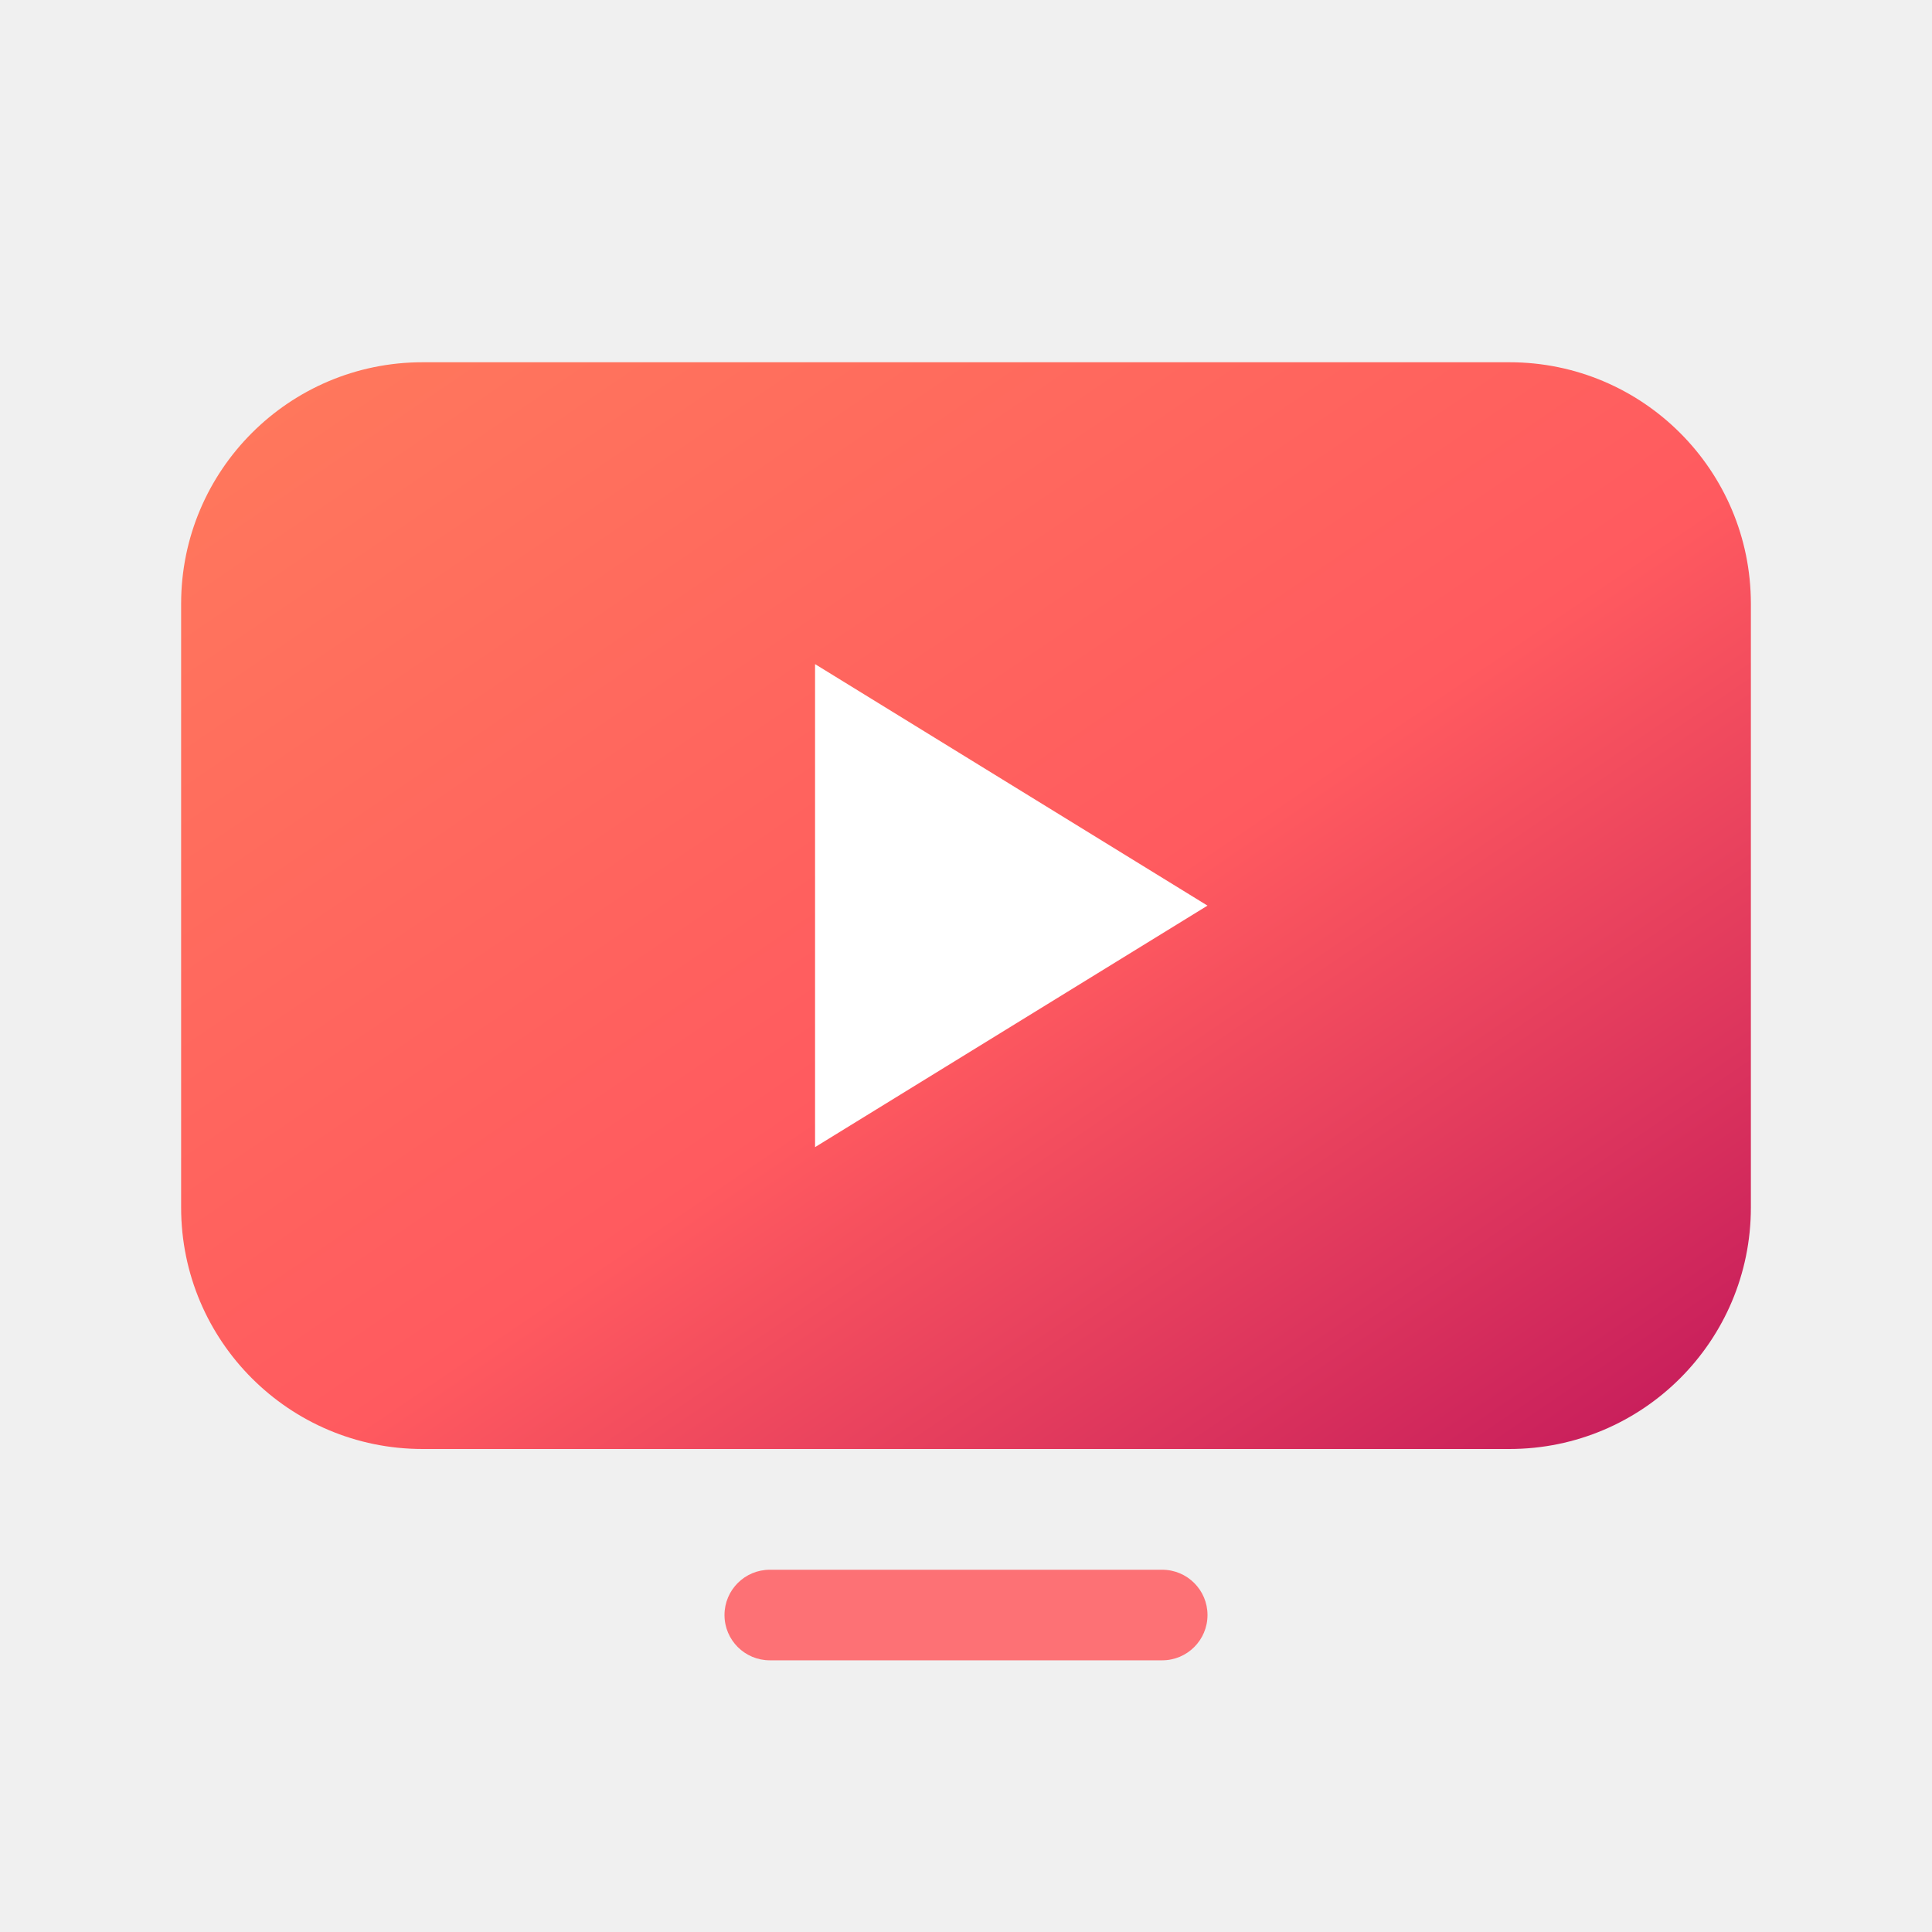
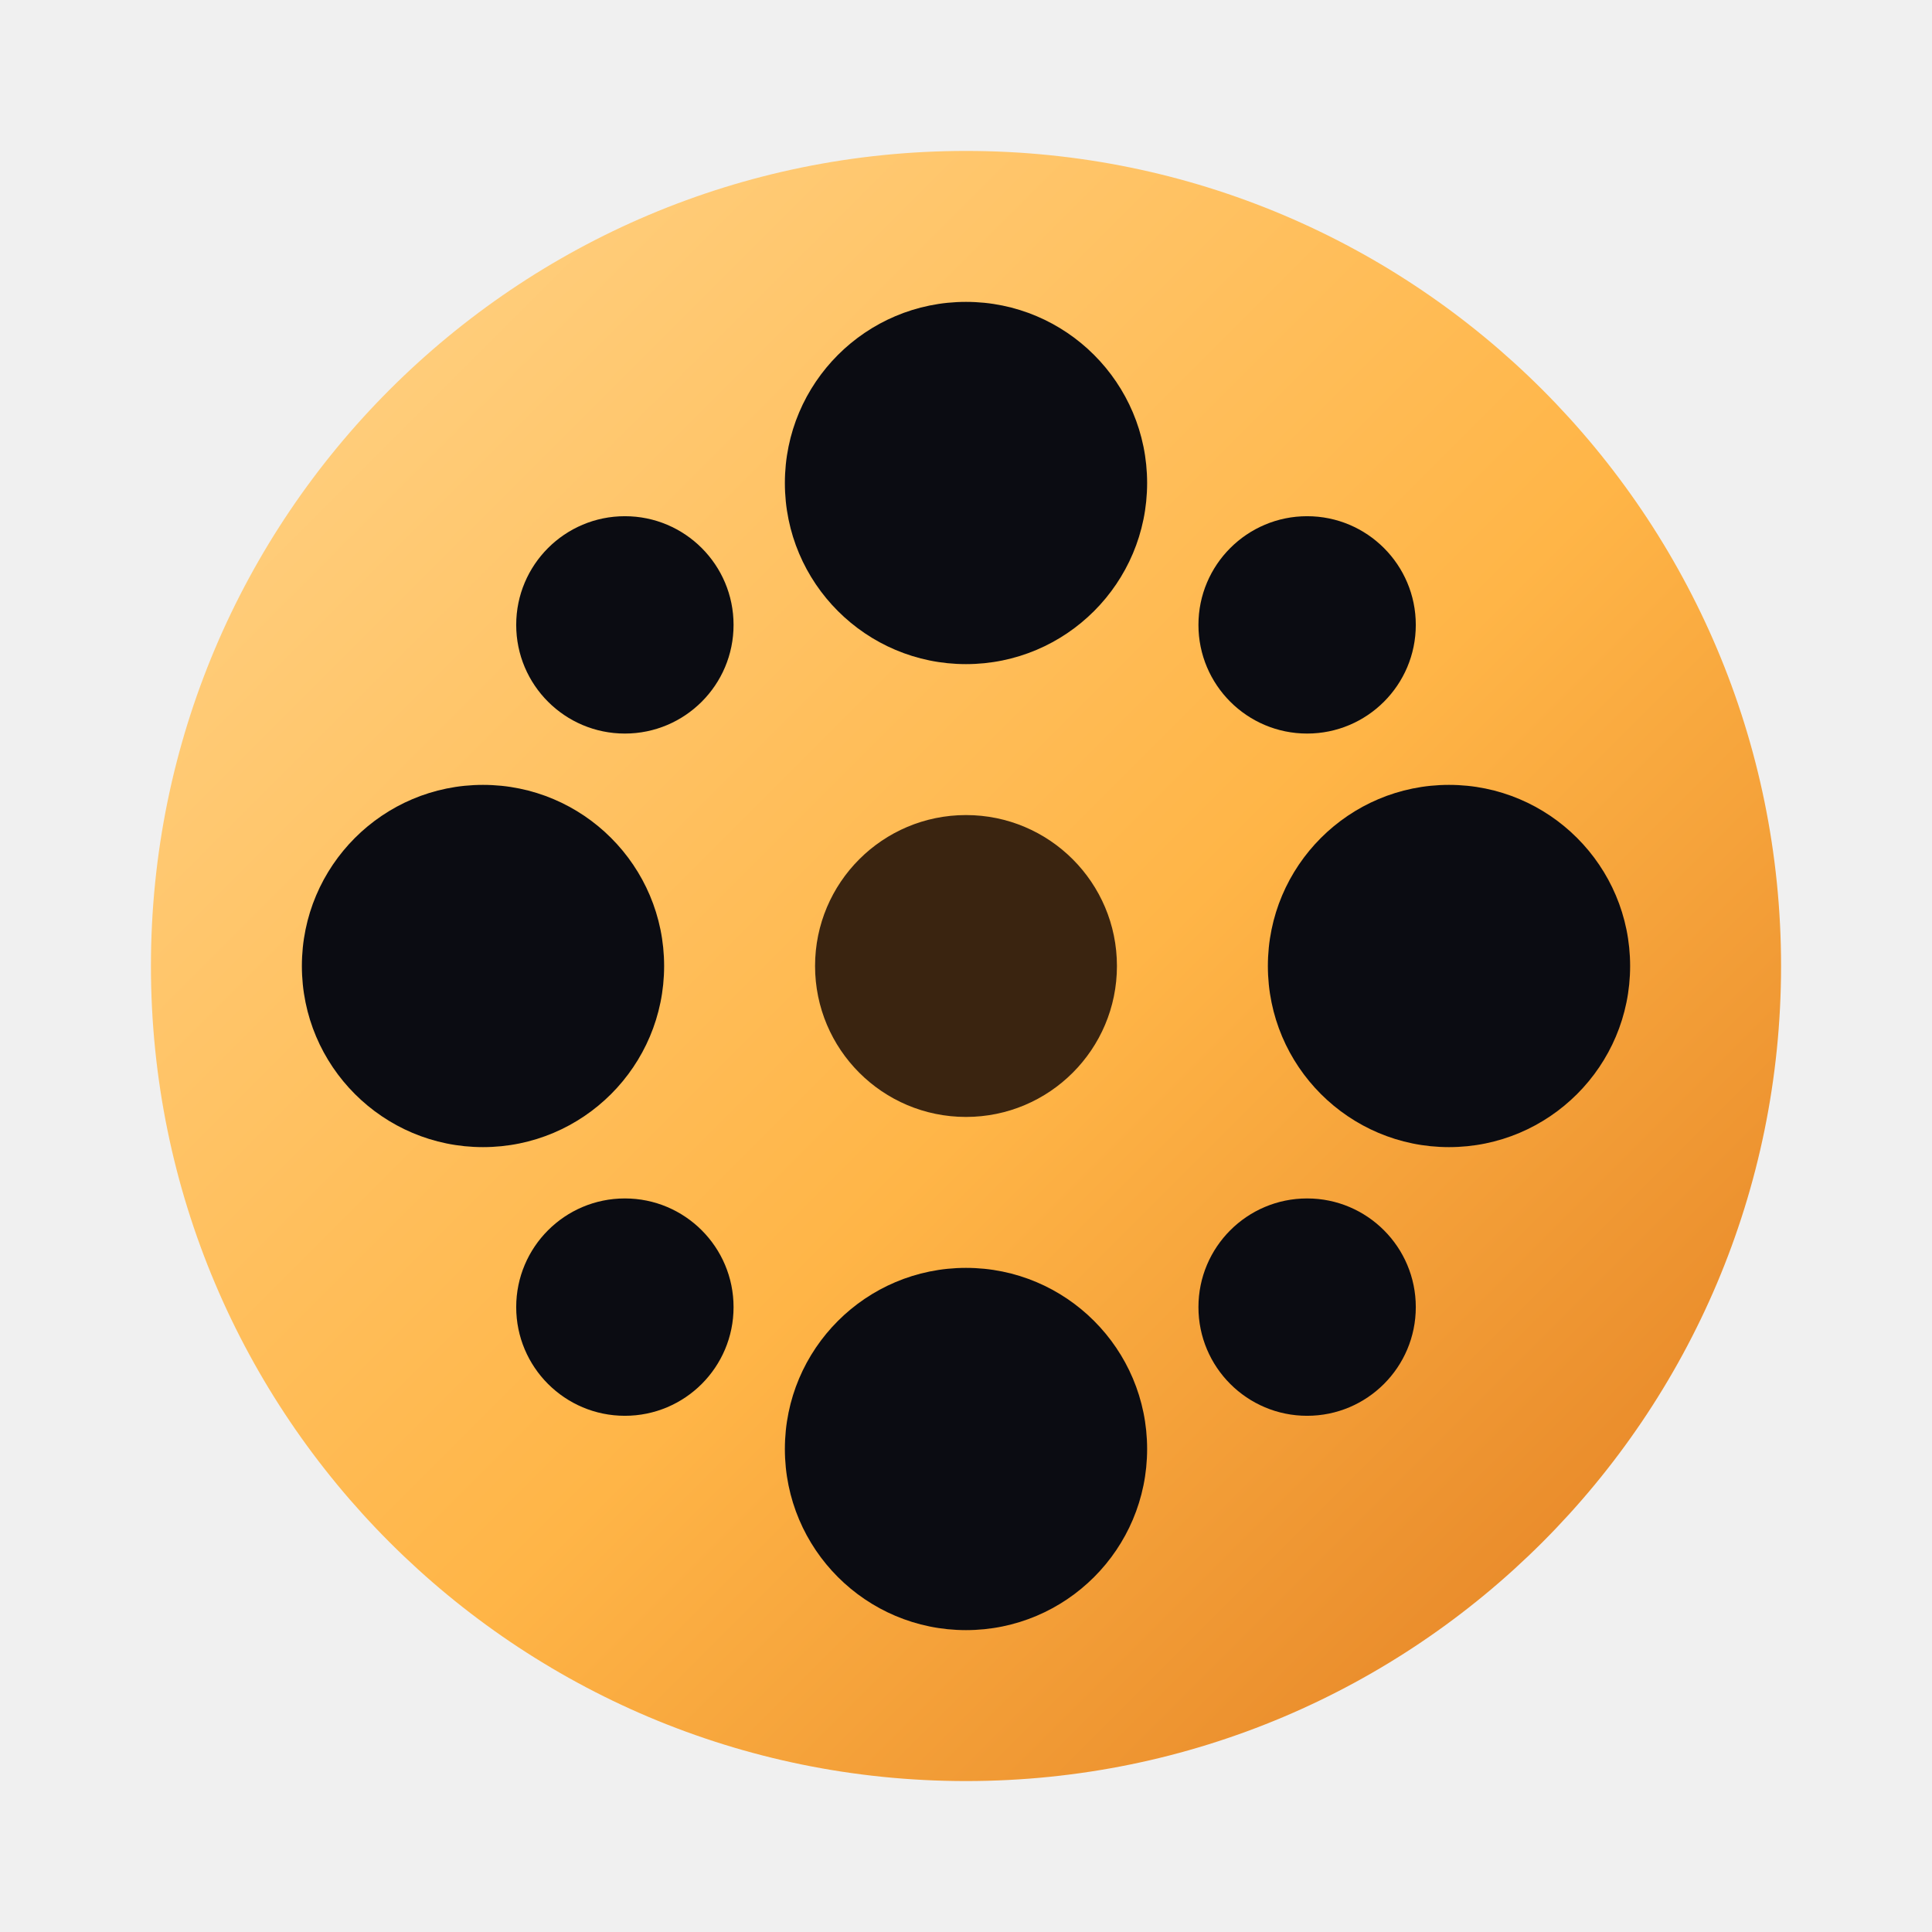
<svg xmlns="http://www.w3.org/2000/svg" viewBox="0 0 64 64">
  <defs>
-     <linearGradient id="s" x1="0" y1="0" x2="1" y2="1">
-       <stop offset="0" stop-color="#ff7a5c" />
-       <stop offset=".55" stop-color="#ff5a5f" />
-       <stop offset="1" stop-color="#c2185b" />
+     <linearGradient id="r" x1="0" y1="0" x2="1" y2="1">
+       <stop offset="0" stop-color="#ffd58c" />
+       <stop offset=".55" stop-color="#ffb547" />
+       <stop offset="1" stop-color="#e07a1f" />
    </linearGradient>
-     <linearGradient id="g" x1="0" x2="1">
-       <stop offset="0" stop-color="#fff" stop-opacity="0" />
-       <stop offset=".5" stop-color="#fff" stop-opacity=".45" />
-       <stop offset="1" stop-color="#fff" stop-opacity="0" />
-     </linearGradient>
-     <clipPath id="c">
-       <rect x="6" y="12" width="52" height="36" rx="8" />
-     </clipPath>
  </defs>
-   <rect x="6" y="12" width="52" height="36" rx="8" fill="url(#s)" />
-   <g clip-path="url(#c)">
-     <rect x="-30" y="0" width="22" height="64" fill="url(#g)" transform="skewX(-20)">
-       <animate attributeName="x" values="-40;90" dur="3.6s" repeatCount="indefinite" />
-     </rect>
+   <g>
+     <animateTransform attributeName="transform" type="rotate" from="0 32 32" to="360 32 32" dur="12s" repeatCount="indefinite" />
+     <circle cx="32" cy="32" r="27" fill="url(#r)" />
+     <g fill="#0b0c12">
+       <circle cx="32" cy="16" r="6" />
+       <circle cx="32" cy="48" r="6" />
+       <circle cx="16" cy="32" r="6" />
+       <circle cx="48" cy="32" r="6" />
+       <circle cx="20.7" cy="20.7" r="3.6" />
+       <circle cx="43.3" cy="43.3" r="3.6" />
+       <circle cx="20.7" cy="43.3" r="3.6" />
+       <circle cx="43.3" cy="20.7" r="3.6" />
+     </g>
  </g>
-   <path d="M27 22v16l13-8z" fill="#fff" />
-   <rect x="24" y="52" width="16" height="3" rx="1.5" fill="#ff5a5f" opacity=".85" />
+   <circle cx="32" cy="32" r="5" fill="#3a2410" />
</svg>
